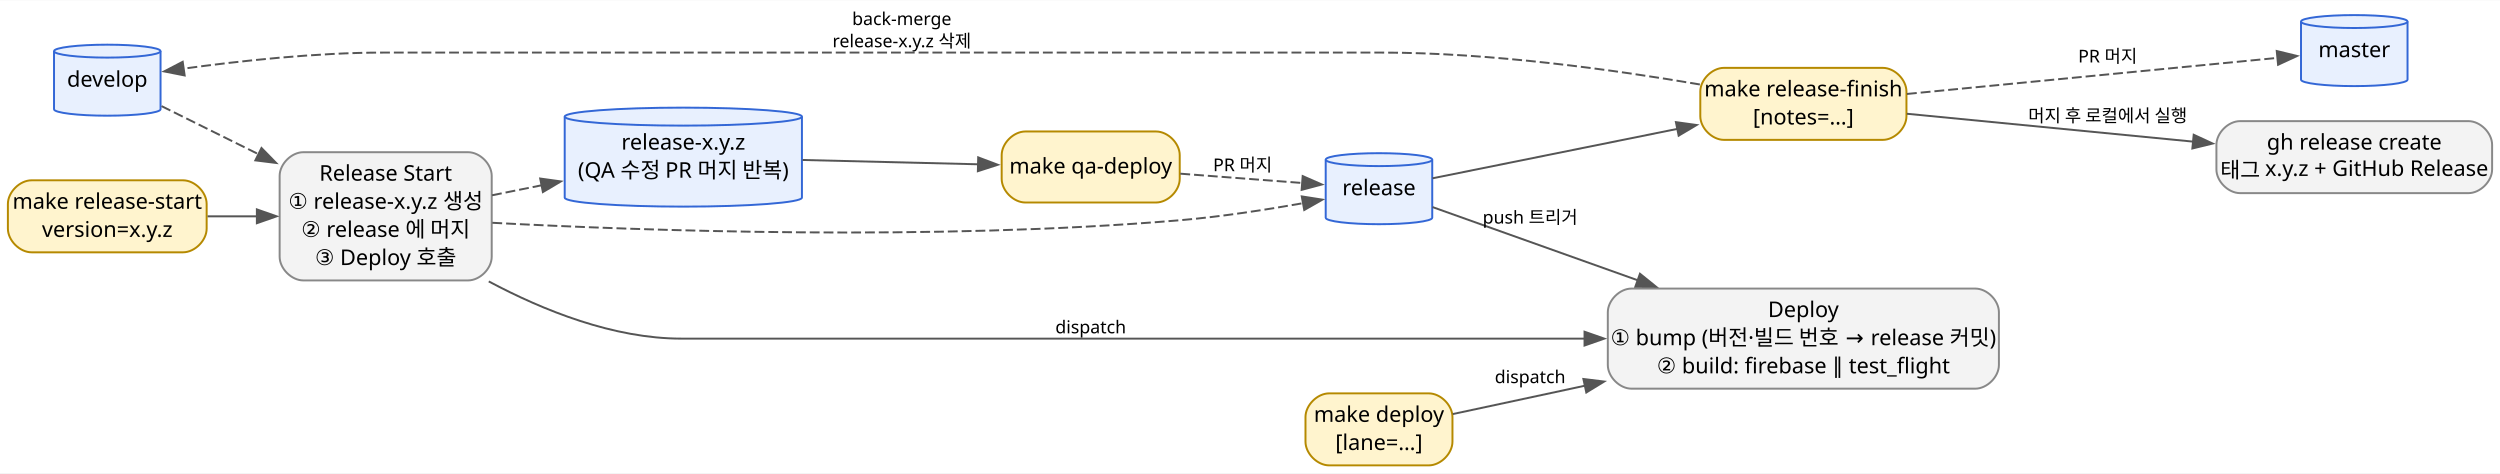
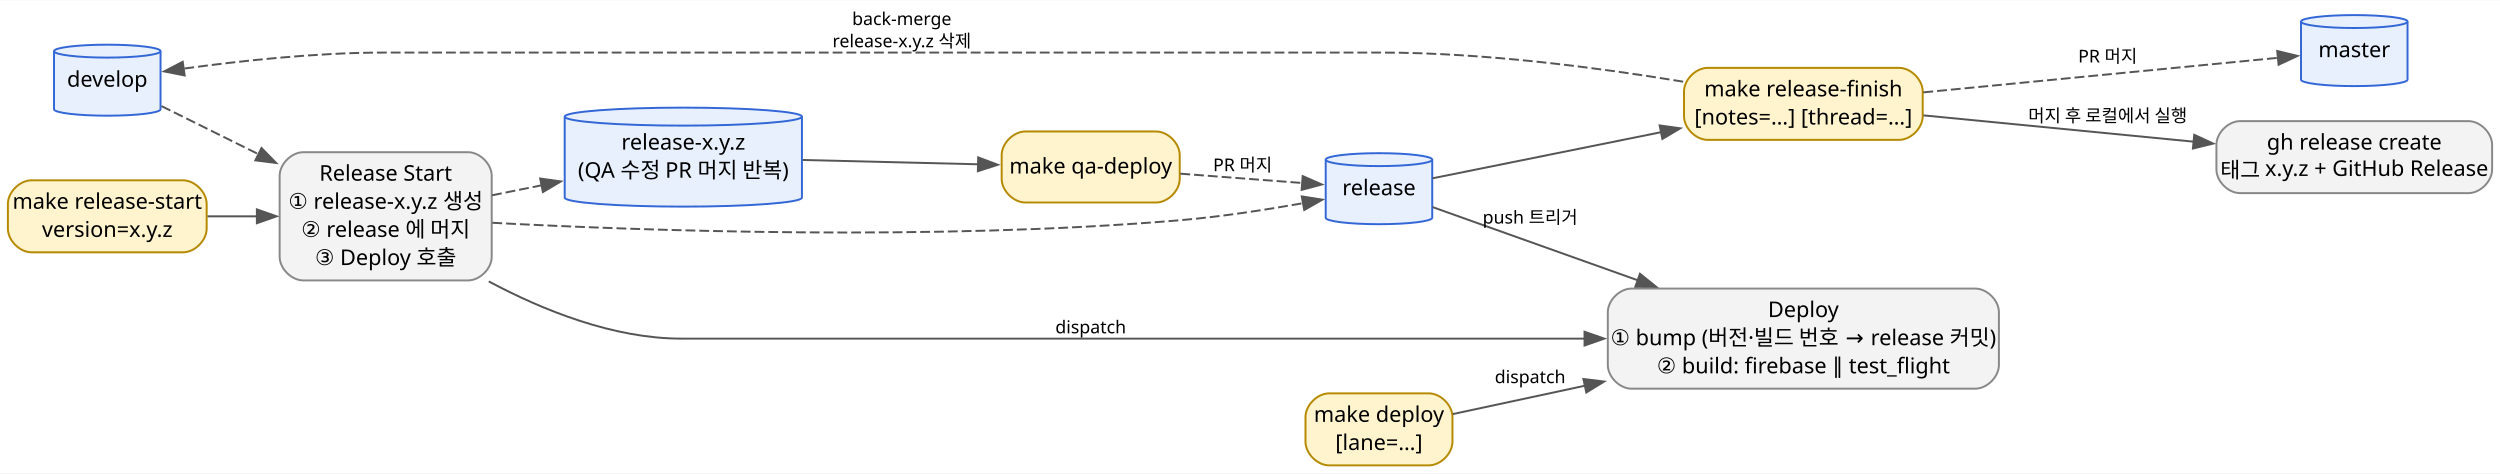
<svg xmlns="http://www.w3.org/2000/svg" width="1267pt" height="240pt" viewBox="0.00 0.00 1267.25 239.75">
  <g id="graph0" class="graph" transform="scale(1 1) rotate(0) translate(4 235.75)">
    <polygon fill="white" stroke="none" points="-4,4 -4,-235.75 1263.25,-235.75 1263.25,4 -4,4" />
    <g id="node1" class="node">
      <path fill="#e8f0fe" stroke="#3367d6" d="M77.38,-209.98C77.38,-211.78 65.27,-213.25 50.38,-213.25 35.48,-213.25 23.38,-211.78 23.38,-209.98 23.38,-209.98 23.38,-180.52 23.38,-180.52 23.38,-178.72 35.48,-177.25 50.38,-177.25 65.27,-177.25 77.38,-178.72 77.38,-180.52 77.38,-180.52 77.38,-209.98 77.38,-209.98" />
      <path fill="none" stroke="#3367d6" d="M77.38,-209.98C77.38,-208.17 65.27,-206.7 50.38,-206.7 35.48,-206.7 23.38,-208.17 23.38,-209.98" />
      <text text-anchor="middle" x="50.38" y="-191.93" font-family="Apple SD Gothic Neo" font-size="11.00">develop</text>
    </g>
    <g id="node9" class="node">
      <path fill="#f3f3f3" stroke="#888888" d="M233.25,-158.75C233.25,-158.75 149.75,-158.75 149.75,-158.75 143.75,-158.75 137.75,-152.75 137.75,-146.75 137.75,-146.75 137.75,-105.75 137.75,-105.75 137.75,-99.75 143.75,-93.75 149.75,-93.75 149.75,-93.75 233.25,-93.75 233.25,-93.75 239.25,-93.75 245.25,-99.75 245.25,-105.75 245.25,-105.75 245.25,-146.75 245.25,-146.75 245.25,-152.75 239.25,-158.75 233.25,-158.75" />
      <text text-anchor="middle" x="191.5" y="-144.3" font-family="Apple SD Gothic Neo" font-size="11.00">Release Start</text>
      <text text-anchor="middle" x="191.5" y="-130.05" font-family="Apple SD Gothic Neo" font-size="11.00">① release-x.y.z 생성</text>
      <text text-anchor="middle" x="191.5" y="-115.8" font-family="Apple SD Gothic Neo" font-size="11.00">② release 에 머지</text>
      <text text-anchor="middle" x="191.5" y="-101.55" font-family="Apple SD Gothic Neo" font-size="11.00">③ Deploy 호출</text>
    </g>
    <g id="edge2" class="edge">
      <path fill="none" stroke="#555555" stroke-dasharray="5,2" d="M77.87,-182.11C91.91,-175.15 109.8,-166.27 127.18,-157.66" />
      <polygon fill="#555555" stroke="#555555" points="128.55,-160.88 135.96,-153.3 125.44,-154.61 128.55,-160.88" />
    </g>
    <g id="node2" class="node">
      <path fill="#e8f0fe" stroke="#3367d6" d="M402.5,-176.78C402.5,-179.3 375.55,-181.34 342.38,-181.34 309.2,-181.34 282.25,-179.3 282.25,-176.78 282.25,-176.78 282.25,-135.72 282.25,-135.72 282.25,-133.2 309.2,-131.16 342.38,-131.16 375.55,-131.16 402.5,-133.2 402.5,-135.72 402.5,-135.72 402.5,-176.78 402.5,-176.78" />
      <path fill="none" stroke="#3367d6" d="M402.5,-176.78C402.5,-174.26 375.55,-172.22 342.38,-172.22 309.2,-172.22 282.25,-174.26 282.25,-176.78" />
      <text text-anchor="middle" x="342.38" y="-160.05" font-family="Apple SD Gothic Neo" font-size="11.00">release-x.y.z</text>
      <text text-anchor="middle" x="342.38" y="-145.8" font-family="Apple SD Gothic Neo" font-size="11.00">(QA 수정 PR 머지 반복)</text>
    </g>
    <g id="node6" class="node">
      <path fill="#fff4ce" stroke="#b58900" d="M582,-169.25C582,-169.25 515.75,-169.25 515.75,-169.25 509.75,-169.25 503.75,-163.25 503.75,-157.25 503.75,-157.25 503.75,-145.25 503.75,-145.25 503.75,-139.25 509.75,-133.25 515.75,-133.25 515.75,-133.25 582,-133.25 582,-133.25 588,-133.25 594,-139.25 594,-145.25 594,-145.25 594,-157.25 594,-157.25 594,-163.25 588,-169.25 582,-169.25" />
      <text text-anchor="middle" x="548.88" y="-147.93" font-family="Apple SD Gothic Neo" font-size="11.00">make qa-deploy</text>
    </g>
    <g id="edge6" class="edge">
      <path fill="none" stroke="#555555" d="M402.8,-154.8C430.87,-154.11 464.19,-153.3 491.81,-152.62" />
      <polygon fill="#555555" stroke="#555555" points="491.85,-156.12 501.76,-152.38 491.68,-149.12 491.85,-156.12" />
    </g>
    <g id="node3" class="node">
      <path fill="#e8f0fe" stroke="#3367d6" d="M722,-154.98C722,-156.78 709.9,-158.25 695,-158.25 680.1,-158.25 668,-156.78 668,-154.98 668,-154.98 668,-125.52 668,-125.52 668,-123.72 680.1,-122.25 695,-122.25 709.9,-122.25 722,-123.72 722,-125.52 722,-125.52 722,-154.98 722,-154.98" />
      <path fill="none" stroke="#3367d6" d="M722,-154.98C722,-153.17 709.9,-151.7 695,-151.7 680.1,-151.7 668,-153.17 668,-154.98" />
      <text text-anchor="middle" x="695" y="-136.93" font-family="Apple SD Gothic Neo" font-size="11.00">release</text>
    </g>
    <g id="node8" class="node">
-       <path fill="#fff4ce" stroke="#b58900" d="M950.38,-201.5C950.38,-201.5 869.88,-201.5 869.88,-201.5 863.88,-201.5 857.88,-195.5 857.88,-189.5 857.88,-189.5 857.88,-177 857.88,-177 857.88,-171 863.88,-165 869.88,-165 869.88,-165 950.38,-165 950.38,-165 956.38,-165 962.38,-171 962.38,-177 962.38,-177 962.38,-189.5 962.38,-189.5 962.38,-195.5 956.38,-201.5 950.38,-201.5" />
+       <path fill="#fff4ce" stroke="#b58900" d="M958.62,-201.5C958.62,-201.5 861.62,-201.5 861.62,-201.5 855.62,-201.5 849.62,-195.5 849.62,-189.5 849.62,-189.5 849.62,-177 849.62,-177 849.62,-171 855.62,-165 861.62,-165 861.62,-165 958.62,-165 958.62,-165 964.62,-165 970.62,-171 970.62,-177 970.62,-177 970.62,-189.5 970.62,-189.5 970.62,-195.5 964.62,-201.5 958.62,-201.5" />
      <text text-anchor="middle" x="910.12" y="-187.05" font-family="Apple SD Gothic Neo" font-size="11.00">make release-finish</text>
-       <text text-anchor="middle" x="910.12" y="-172.8" font-family="Apple SD Gothic Neo" font-size="11.00">[notes=…]</text>
+       <text text-anchor="middle" x="910.12" y="-172.8" font-family="Apple SD Gothic Neo" font-size="11.00">[notes=…] [thread=…]</text>
    </g>
    <g id="edge10" class="edge">
-       <path fill="none" stroke="#555555" d="M722.13,-145.52C752.88,-151.73 804.99,-162.24 846.4,-170.6" />
-       <polygon fill="#555555" stroke="#555555" points="845.52,-173.99 856.02,-172.53 846.91,-167.13 845.52,-173.99" />
+       <path fill="none" stroke="#555555" d="M722.13,-145.52C750.89,-151.32 798.32,-160.89 838.21,-168.94" />
+       <polygon fill="#555555" stroke="#555555" points="837.27,-172.32 847.76,-170.87 838.65,-165.46 837.27,-172.32" />
    </g>
    <g id="node10" class="node">
      <path fill="#f3f3f3" stroke="#888888" d="M997.25,-89.62C997.25,-89.62 823,-89.62 823,-89.62 817,-89.62 811,-83.62 811,-77.62 811,-77.62 811,-50.88 811,-50.88 811,-44.88 817,-38.88 823,-38.88 823,-38.88 997.25,-38.88 997.25,-38.88 1003.25,-38.88 1009.25,-44.88 1009.25,-50.88 1009.25,-50.88 1009.25,-77.62 1009.25,-77.62 1009.25,-83.62 1003.25,-89.62 997.25,-89.62" />
      <text text-anchor="middle" x="910.12" y="-75.17" font-family="Apple SD Gothic Neo" font-size="11.00">Deploy</text>
      <text text-anchor="middle" x="910.12" y="-60.92" font-family="Apple SD Gothic Neo" font-size="11.00">① bump (버전·빌드 번호 → release 커밋)</text>
      <text text-anchor="middle" x="910.12" y="-46.67" font-family="Apple SD Gothic Neo" font-size="11.00">② build: firebase ∥ test_flight</text>
    </g>
    <g id="edge8" class="edge">
      <path fill="none" stroke="#555555" d="M722.13,-130.93C748.03,-121.7 789.08,-107.06 826.13,-93.84" />
      <polygon fill="#555555" stroke="#555555" points="827.3,-97.14 835.54,-90.49 824.95,-90.55 827.3,-97.14" />
      <text text-anchor="middle" x="771.62" y="-122.57" font-family="Apple SD Gothic Neo" font-size="9.00">push 트리거</text>
    </g>
    <g id="node4" class="node">
      <path fill="#e8f0fe" stroke="#3367d6" d="M1216.38,-224.98C1216.38,-226.78 1204.27,-228.25 1189.38,-228.25 1174.48,-228.25 1162.38,-226.78 1162.38,-224.98 1162.38,-224.98 1162.38,-195.52 1162.38,-195.52 1162.38,-193.72 1174.48,-192.25 1189.38,-192.25 1204.27,-192.25 1216.38,-193.72 1216.38,-195.52 1216.38,-195.52 1216.38,-224.98 1216.38,-224.98" />
      <path fill="none" stroke="#3367d6" d="M1216.38,-224.98C1216.38,-223.17 1204.27,-221.7 1189.38,-221.7 1174.48,-221.7 1162.38,-223.17 1162.38,-224.98" />
      <text text-anchor="middle" x="1189.38" y="-206.93" font-family="Apple SD Gothic Neo" font-size="11.00">master</text>
    </g>
    <g id="node5" class="node">
      <path fill="#fff4ce" stroke="#b58900" d="M88.75,-144.5C88.75,-144.5 12,-144.5 12,-144.5 6,-144.5 0,-138.5 0,-132.5 0,-132.5 0,-120 0,-120 0,-114 6,-108 12,-108 12,-108 88.75,-108 88.75,-108 94.75,-108 100.75,-114 100.75,-120 100.75,-120 100.75,-132.5 100.75,-132.5 100.75,-138.5 94.75,-144.5 88.75,-144.5" />
      <text text-anchor="middle" x="50.38" y="-130.05" font-family="Apple SD Gothic Neo" font-size="11.00">make release-start</text>
      <text text-anchor="middle" x="50.38" y="-115.8" font-family="Apple SD Gothic Neo" font-size="11.00">version=x.y.z</text>
    </g>
    <g id="edge1" class="edge">
      <path fill="none" stroke="#555555" d="M101.21,-126.25C109.36,-126.25 117.9,-126.25 126.33,-126.25" />
      <polygon fill="#555555" stroke="#555555" points="126.21,-129.75 136.21,-126.25 126.21,-122.75 126.21,-129.75" />
    </g>
    <g id="edge7" class="edge">
      <path fill="none" stroke="#555555" stroke-dasharray="5,2" d="M594.29,-147.86C614.16,-146.34 637.32,-144.58 656.32,-143.13" />
      <polygon fill="#555555" stroke="#555555" points="656.33,-146.64 666.04,-142.38 655.8,-139.66 656.33,-146.64" />
      <text text-anchor="middle" x="625.88" y="-149.11" font-family="Apple SD Gothic Neo" font-size="9.00">PR 머지</text>
    </g>
    <g id="node7" class="node">
      <path fill="#fff4ce" stroke="#b58900" d="M720.25,-36.5C720.25,-36.5 669.75,-36.5 669.75,-36.5 663.75,-36.5 657.75,-30.5 657.75,-24.5 657.75,-24.5 657.75,-12 657.75,-12 657.75,-6 663.75,0 669.75,0 669.75,0 720.25,0 720.25,0 726.25,0 732.25,-6 732.25,-12 732.25,-12 732.25,-24.5 732.25,-24.5 732.25,-30.5 726.25,-36.5 720.25,-36.5" />
      <text text-anchor="middle" x="695" y="-22.05" font-family="Apple SD Gothic Neo" font-size="11.00">make deploy</text>
      <text text-anchor="middle" x="695" y="-7.8" font-family="Apple SD Gothic Neo" font-size="11.00">[lane=…]</text>
    </g>
    <g id="edge9" class="edge">
      <path fill="none" stroke="#555555" d="M732.4,-26.01C750.6,-29.89 772.97,-34.68 793,-39 795.16,-39.46 797.33,-39.93 799.53,-40.41" />
      <polygon fill="#555555" stroke="#555555" points="798.62,-43.79 809.14,-42.49 800.1,-36.95 798.62,-43.79" />
      <text text-anchor="middle" x="771.62" y="-41.7" font-family="Apple SD Gothic Neo" font-size="9.00">dispatch</text>
    </g>
    <g id="edge13" class="edge">
-       <path fill="none" stroke="#555555" stroke-dasharray="5,2" d="M857.66,-193.08C814.63,-200.44 751.54,-209.25 696,-209.25 190.5,-209.25 190.5,-209.25 190.5,-209.25 155.98,-209.25 116.89,-204.93 88.95,-201.09" />
+       <path fill="none" stroke="#555555" stroke-dasharray="5,2" d="M849.19,-194.5C806.61,-201.53 748,-209.25 696,-209.25 190.5,-209.25 190.5,-209.25 190.5,-209.25 155.98,-209.25 116.89,-204.93 88.95,-201.09" />
      <polygon fill="#555555" stroke="#555555" points="89.6,-197.65 79.21,-199.7 88.61,-204.58 89.6,-197.65" />
      <text text-anchor="middle" x="453.12" y="-223.2" font-family="Apple SD Gothic Neo" font-size="9.00">back-merge</text>
      <text text-anchor="middle" x="453.12" y="-211.95" font-family="Apple SD Gothic Neo" font-size="9.00">release-x.y.z 삭제</text>
    </g>
    <g id="edge11" class="edge">
-       <path fill="none" stroke="#555555" stroke-dasharray="5,2" d="M962.62,-188.27C1017.16,-193.58 1101.96,-201.83 1150.62,-206.57" />
-       <polygon fill="#555555" stroke="#555555" points="1150.08,-210.04 1160.37,-207.52 1150.76,-203.07 1150.08,-210.04" />
+       <path fill="none" stroke="#555555" stroke-dasharray="5,2" d="M970.94,-189.08C1025.56,-194.39 1104.63,-202.09 1150.84,-206.6" />
+       <polygon fill="#555555" stroke="#555555" points="1150.33,-210.06 1160.62,-207.55 1151.01,-203.09 1150.33,-210.06" />
      <text text-anchor="middle" x="1064.38" y="-204.22" font-family="Apple SD Gothic Neo" font-size="9.00">PR 머지</text>
    </g>
    <g id="node11" class="node">
      <path fill="#f3f3f3" stroke="#888888" d="M1247.25,-174.5C1247.25,-174.5 1131.5,-174.5 1131.5,-174.5 1125.5,-174.5 1119.5,-168.5 1119.5,-162.5 1119.5,-162.5 1119.5,-150 1119.5,-150 1119.5,-144 1125.5,-138 1131.5,-138 1131.5,-138 1247.25,-138 1247.25,-138 1253.25,-138 1259.25,-144 1259.25,-150 1259.25,-150 1259.25,-162.5 1259.25,-162.5 1259.25,-168.5 1253.25,-174.5 1247.25,-174.5" />
      <text text-anchor="middle" x="1189.38" y="-160.05" font-family="Apple SD Gothic Neo" font-size="11.00">gh release create</text>
      <text text-anchor="middle" x="1189.38" y="-145.8" font-family="Apple SD Gothic Neo" font-size="11.00">태그 x.y.z + GitHub Release</text>
    </g>
    <g id="edge12" class="edge">
-       <path fill="none" stroke="#555555" d="M962.62,-178.23C1003.35,-174.27 1060.94,-168.66 1107.77,-164.1" />
-       <polygon fill="#555555" stroke="#555555" points="1107.99,-167.59 1117.61,-163.14 1107.31,-160.63 1107.99,-167.59" />
+       <path fill="none" stroke="#555555" d="M970.94,-177.42C1011.07,-173.52 1064.38,-168.33 1108.18,-164.06" />
+       <polygon fill="#555555" stroke="#555555" points="1108.26,-167.57 1117.87,-163.12 1107.58,-160.6 1108.26,-167.57" />
      <text text-anchor="middle" x="1064.38" y="-174.07" font-family="Apple SD Gothic Neo" font-size="9.00">머지 후 로컬에서 실행</text>
    </g>
    <g id="edge3" class="edge">
      <path fill="none" stroke="#555555" stroke-dasharray="5,2" d="M245.41,-136.91C253.6,-138.56 262.18,-140.29 270.68,-142.01" />
      <polygon fill="#555555" stroke="#555555" points="269.82,-145.4 280.31,-143.94 271.2,-138.54 269.82,-145.4" />
    </g>
    <g id="edge4" class="edge">
      <path fill="none" stroke="#555555" stroke-dasharray="5,2" d="M245.55,-122.97C322.5,-118.9 469.5,-113.7 594,-124.25 614.79,-126.01 637.8,-129.58 656.5,-132.9" />
      <polygon fill="#555555" stroke="#555555" points="655.86,-136.34 666.32,-134.7 657.12,-129.45 655.86,-136.34" />
    </g>
    <g id="edge5" class="edge">
      <path fill="none" stroke="#555555" d="M243.75,-93.25C271.51,-78.45 307.08,-64.25 341.38,-64.25 341.38,-64.25 341.38,-64.25 696,-64.25 729.66,-64.25 766.31,-64.25 799.57,-64.25" />
      <polygon fill="#555555" stroke="#555555" points="799.2,-67.75 809.2,-64.25 799.2,-60.75 799.2,-67.75" />
      <text text-anchor="middle" x="548.88" y="-66.95" font-family="Apple SD Gothic Neo" font-size="9.00">dispatch</text>
    </g>
  </g>
</svg>
